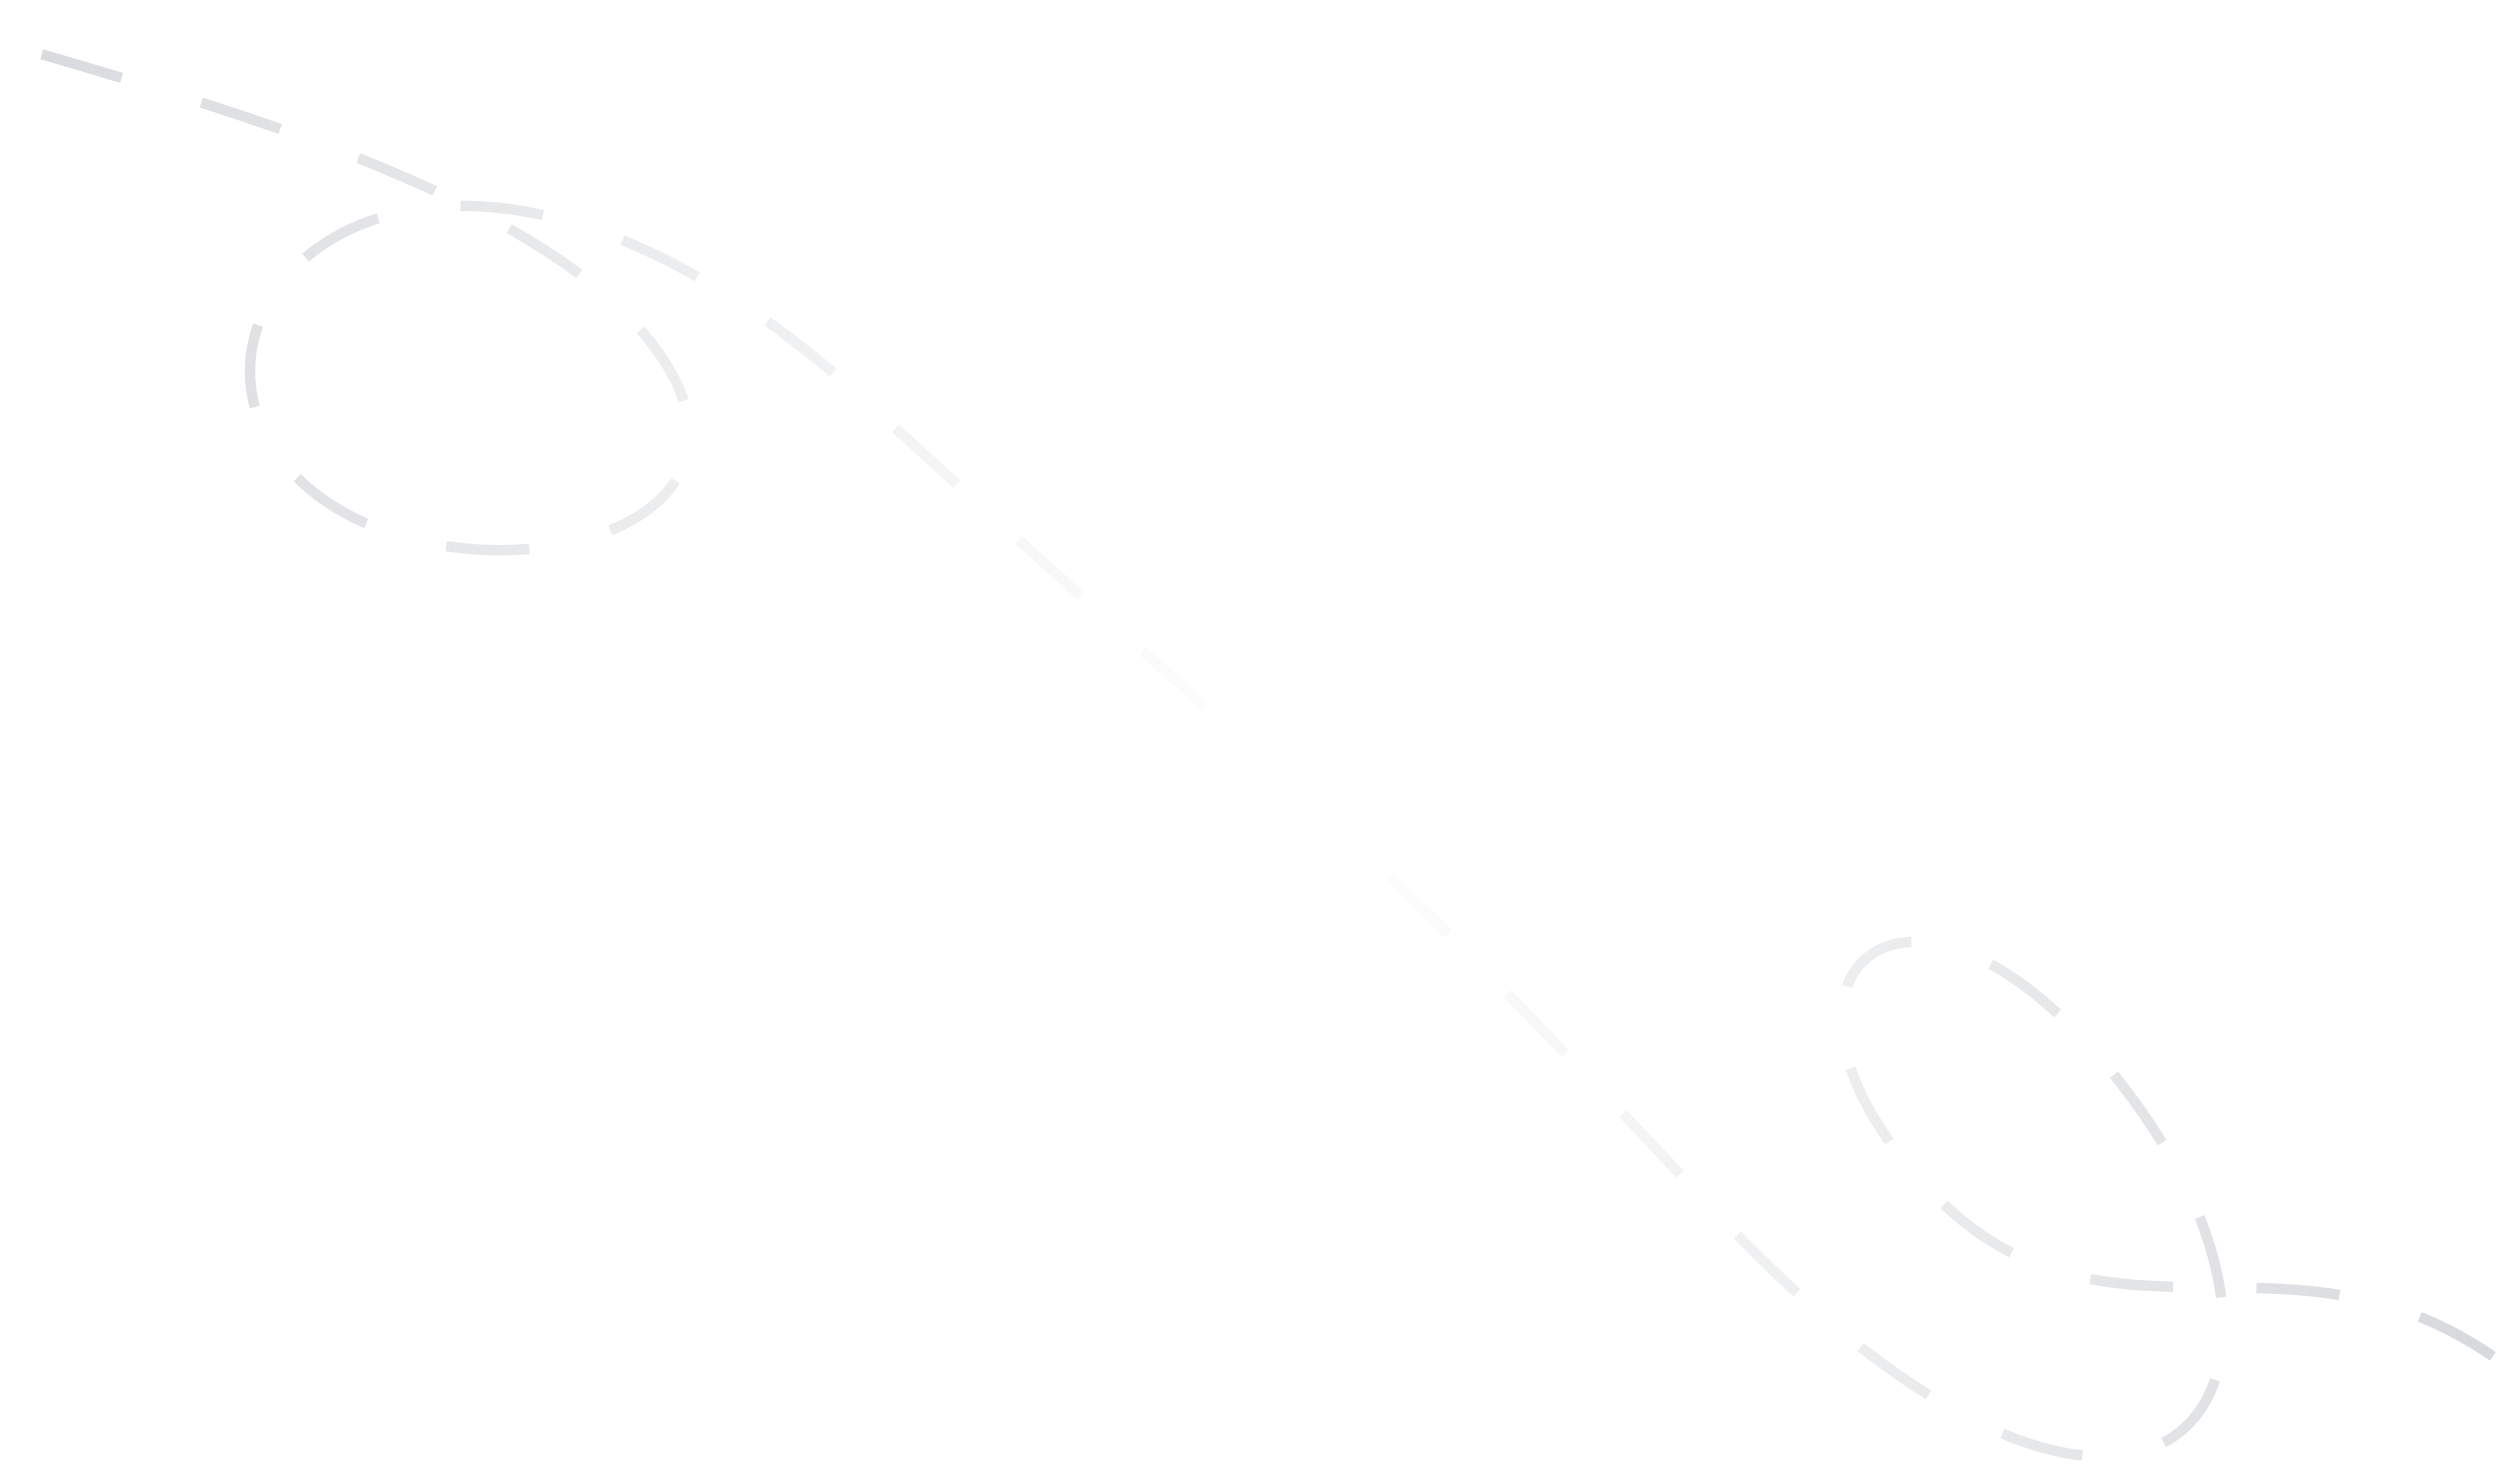
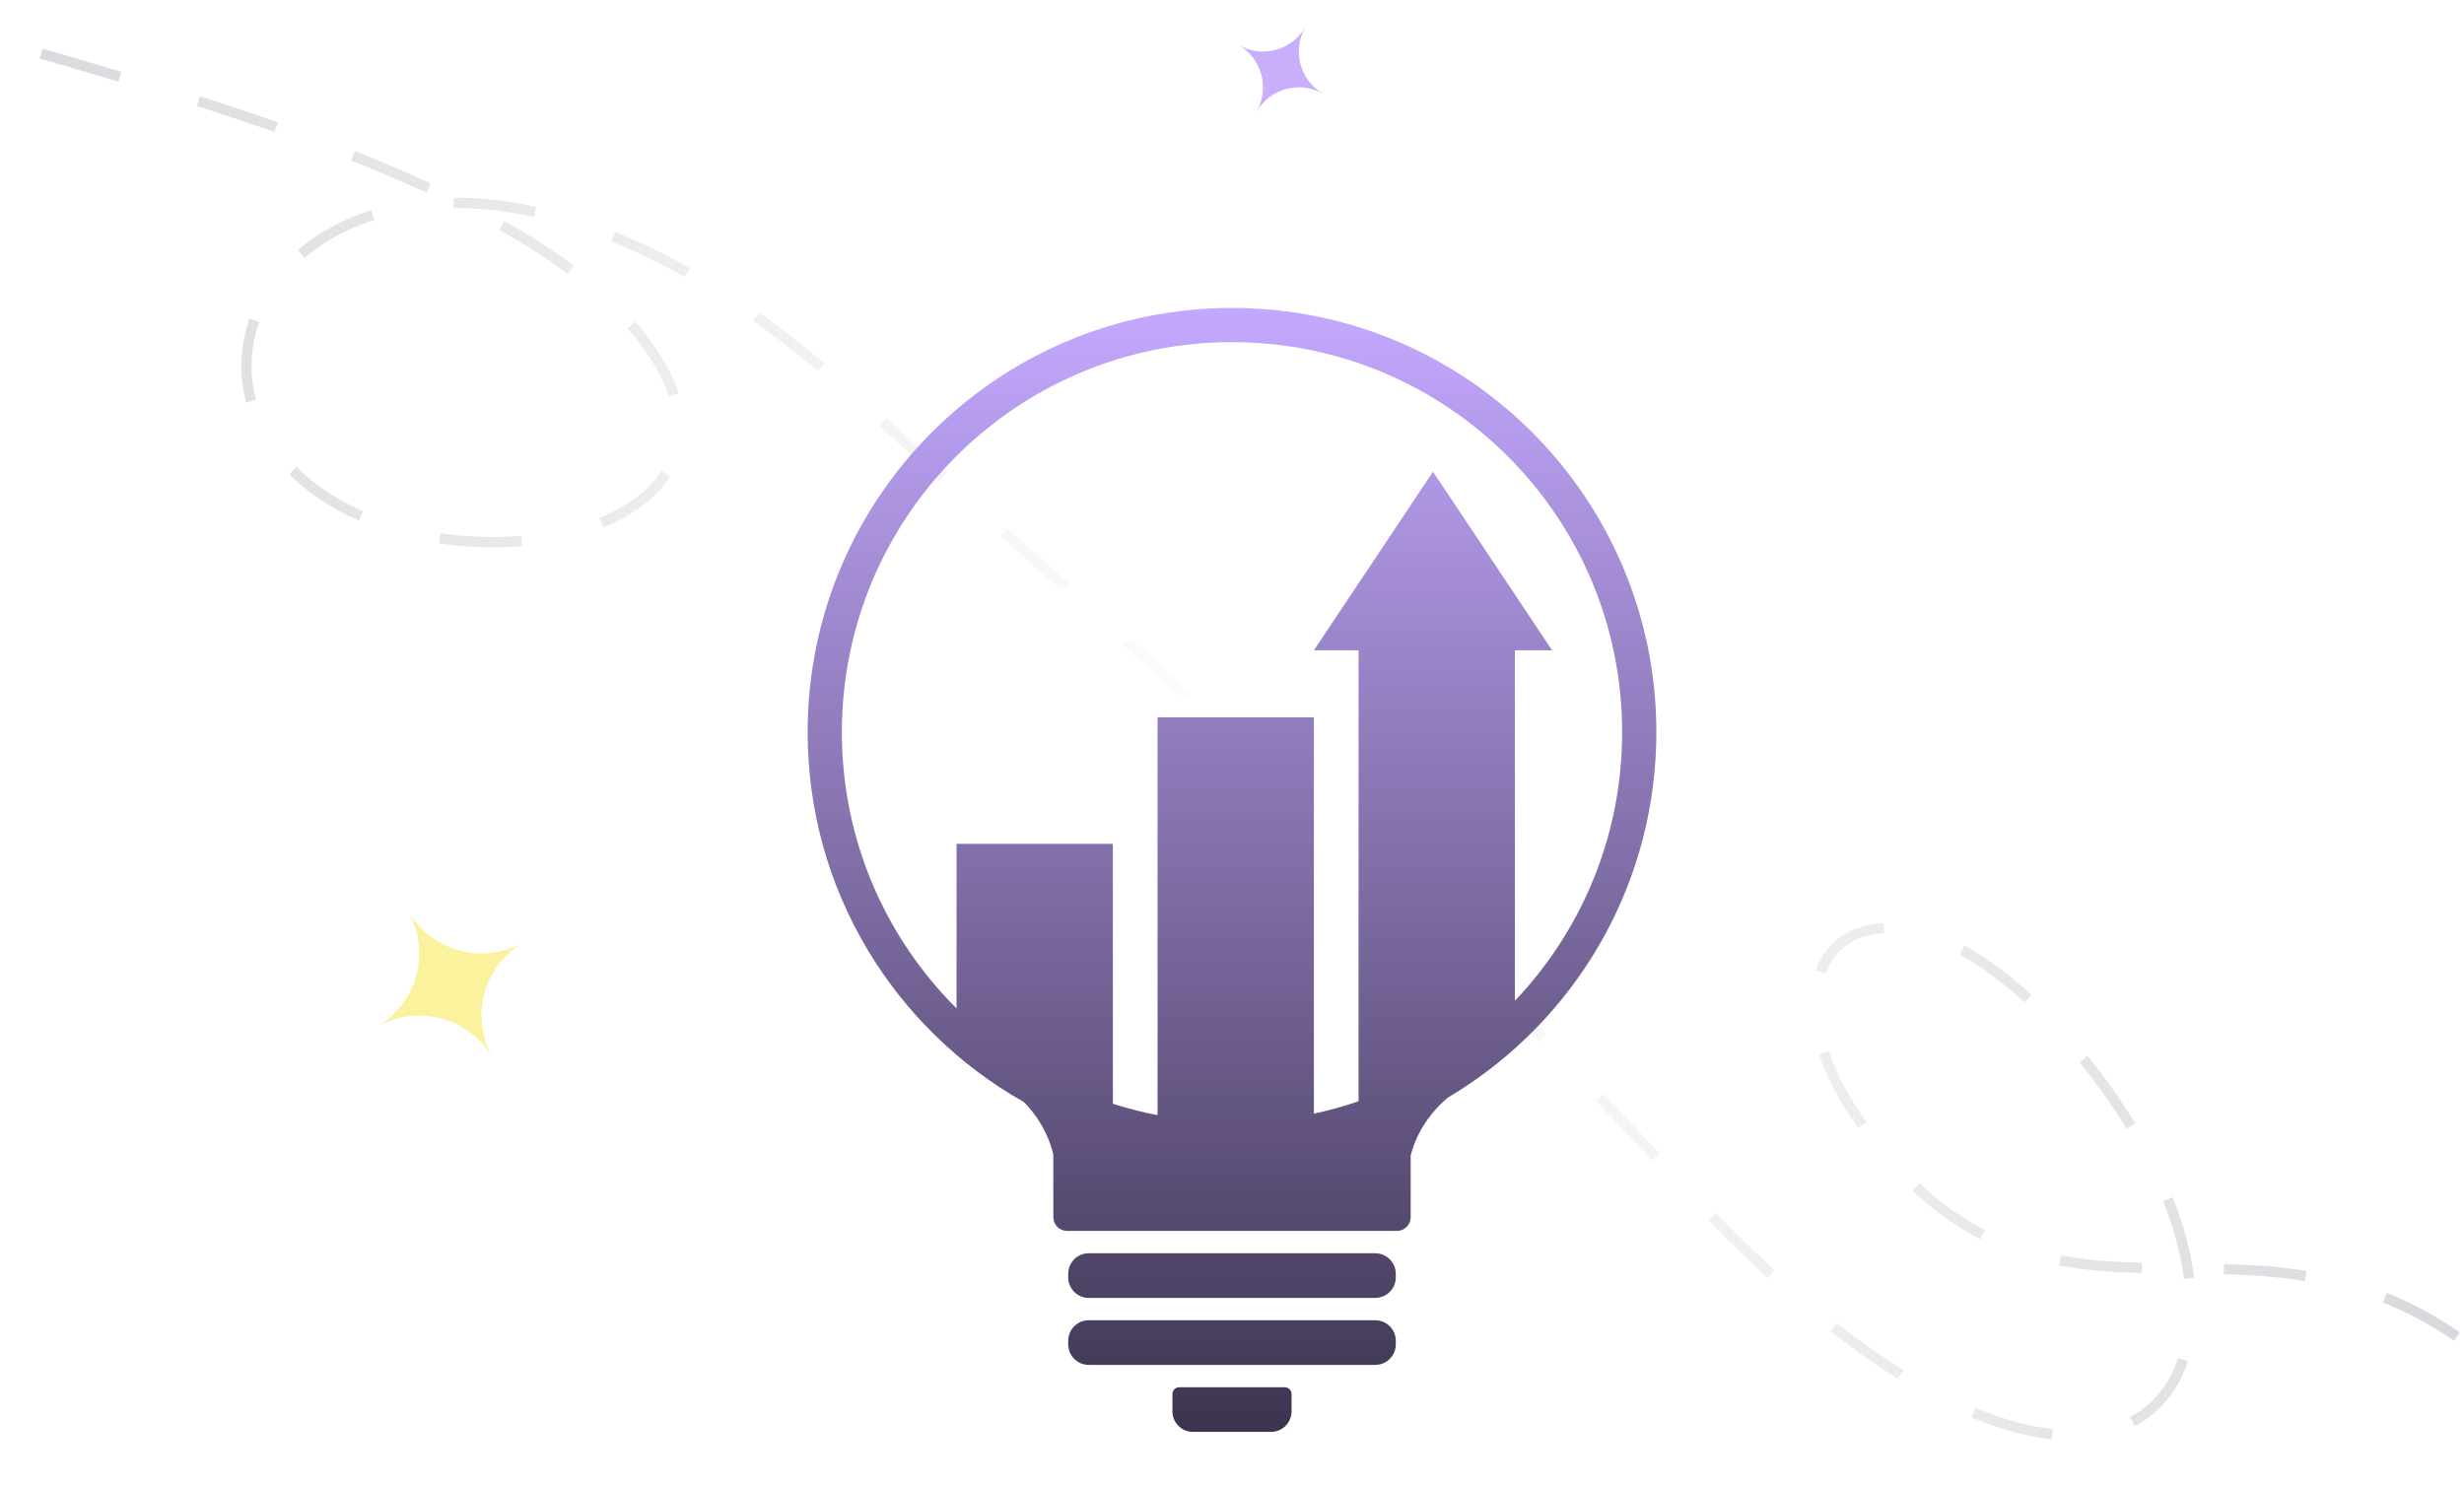
- <svg xmlns="http://www.w3.org/2000/svg" width="360" height="213" viewBox="0 0 360 213" fill="none">
-   <path d="M-17 1C15.167 11.167 73.9 24.2 93.5 49C118 80 57.5 90 40 65.5C22.5 41 64.5 2.5 125.5 58.5C186.5 114.5 187.5 111 247.5 175C307.5 239 339 203 308 159.5C277 116 248 139.331 277.5 171C307 202.669 339 164 376.5 212.5" stroke="url(#paint0_linear_811_578)" stroke-width="1.5" stroke-dasharray="12 12" />
+ <svg xmlns="http://www.w3.org/2000/svg" width="360" height="217" viewBox="0 0 360 217" fill="none">
+   <path d="M-17 1C15.167 11.167 73.9 24.2 93.5 49C118 80 57.5 90 40 65.5C22.5 41 64.5 2.5 125.5 58.5C186.5 114.5 187.5 111 247.5 175C307.5 239 339 203 308 159.5C277 116 248 139.331 277.5 171C307 202.669 339 164 376.5 212.5" stroke="url(#paint0_linear_1001_45)" stroke-width="1.5" stroke-dasharray="12 12" />
+   <path fill-rule="evenodd" clip-rule="evenodd" d="M55.044 150.076C60.983 146.647 63.018 139.052 59.589 133.113C63.018 139.052 70.612 141.087 76.552 137.658C70.612 141.087 68.577 148.682 72.006 154.621C68.577 148.682 60.983 146.647 55.044 150.076Z" fill="#FBF29D" />
+   <path fill-rule="evenodd" clip-rule="evenodd" d="M180.958 6.574C184.377 8.548 188.748 7.377 190.722 3.958C188.748 7.377 189.92 11.748 193.339 13.722C189.92 11.748 185.548 12.92 183.574 16.339C185.548 12.92 184.377 8.548 180.958 6.574Z" fill="#C9AFFB" />
+   <path fill-rule="evenodd" clip-rule="evenodd" d="M191.965 162.742C194.191 162.267 196.37 161.661 198.491 160.934V95.035H191.965L209.368 68.93L226.772 95.035H221.333V146.25C231.042 136.029 237 122.21 237 107C237 75.52 211.48 50 180 50C148.52 50 123 75.52 123 107C123 122.77 129.404 137.045 139.754 147.364V123.316H162.596V161.294C164.72 161.975 166.899 162.534 169.123 162.963V104.825H191.965V162.742ZM149.577 161.035C130.728 150.4 118 130.186 118 107C118 72.758 145.758 45 180 45C214.242 45 242 72.758 242 107C242 128.569 230.986 147.566 214.275 158.672L214.282 158.692C214.268 158.697 214.254 158.702 214.239 158.707L214.204 158.72C213.337 159.294 212.455 159.848 211.558 160.379C210.739 161.057 209.866 161.923 209.042 162.973C207.768 164.596 206.676 166.578 206.105 168.844V177.877C206.105 178.982 205.21 179.877 204.105 179.877H155.895C154.79 179.877 153.895 178.982 153.895 177.877V168.685C153.356 166.455 152.358 164.513 151.195 162.927C150.668 162.208 150.118 161.577 149.577 161.035ZM159.07 183.14C157.413 183.14 156.07 184.483 156.07 186.14V186.667C156.07 188.324 157.413 189.667 159.07 189.667H200.93C202.587 189.667 203.93 188.324 203.93 186.667V186.14C203.93 184.483 202.587 183.14 200.93 183.14H159.07ZM156.07 195.93C156.07 194.273 157.413 192.93 159.07 192.93H200.93C202.587 192.93 203.93 194.273 203.93 195.93V196.456C203.93 198.113 202.587 199.456 200.93 199.456H159.07C157.413 199.456 156.07 198.113 156.07 196.456V195.93ZM172.298 202.719C171.746 202.719 171.298 203.167 171.298 203.719V206.246C171.298 207.902 172.641 209.246 174.298 209.246H185.702C187.359 209.246 188.702 207.902 188.702 206.246V203.719C188.702 203.167 188.254 202.719 187.702 202.719H172.298Z" fill="url(#paint1_linear_1001_45)" />
  <defs>
-     <linearGradient id="paint0_linear_811_578" x1="394.5" y1="145" x2="-45" y2="145" gradientUnits="userSpaceOnUse">
+     <linearGradient id="paint0_linear_1001_45" x1="394.5" y1="145" x2="-45" y2="145" gradientUnits="userSpaceOnUse">
      <stop stop-color="#CED1D5" />
      <stop offset="0.469" stop-color="#CED1D5" stop-opacity="0" />
      <stop offset="1" stop-color="#CED1D5" />
    </linearGradient>
+     <linearGradient id="paint1_linear_1001_45" x1="180" y1="45" x2="180" y2="282" gradientUnits="userSpaceOnUse">
+       <stop stop-color="#C4A8FF" />
+       <stop offset="1" />
+     </linearGradient>
  </defs>
</svg>
